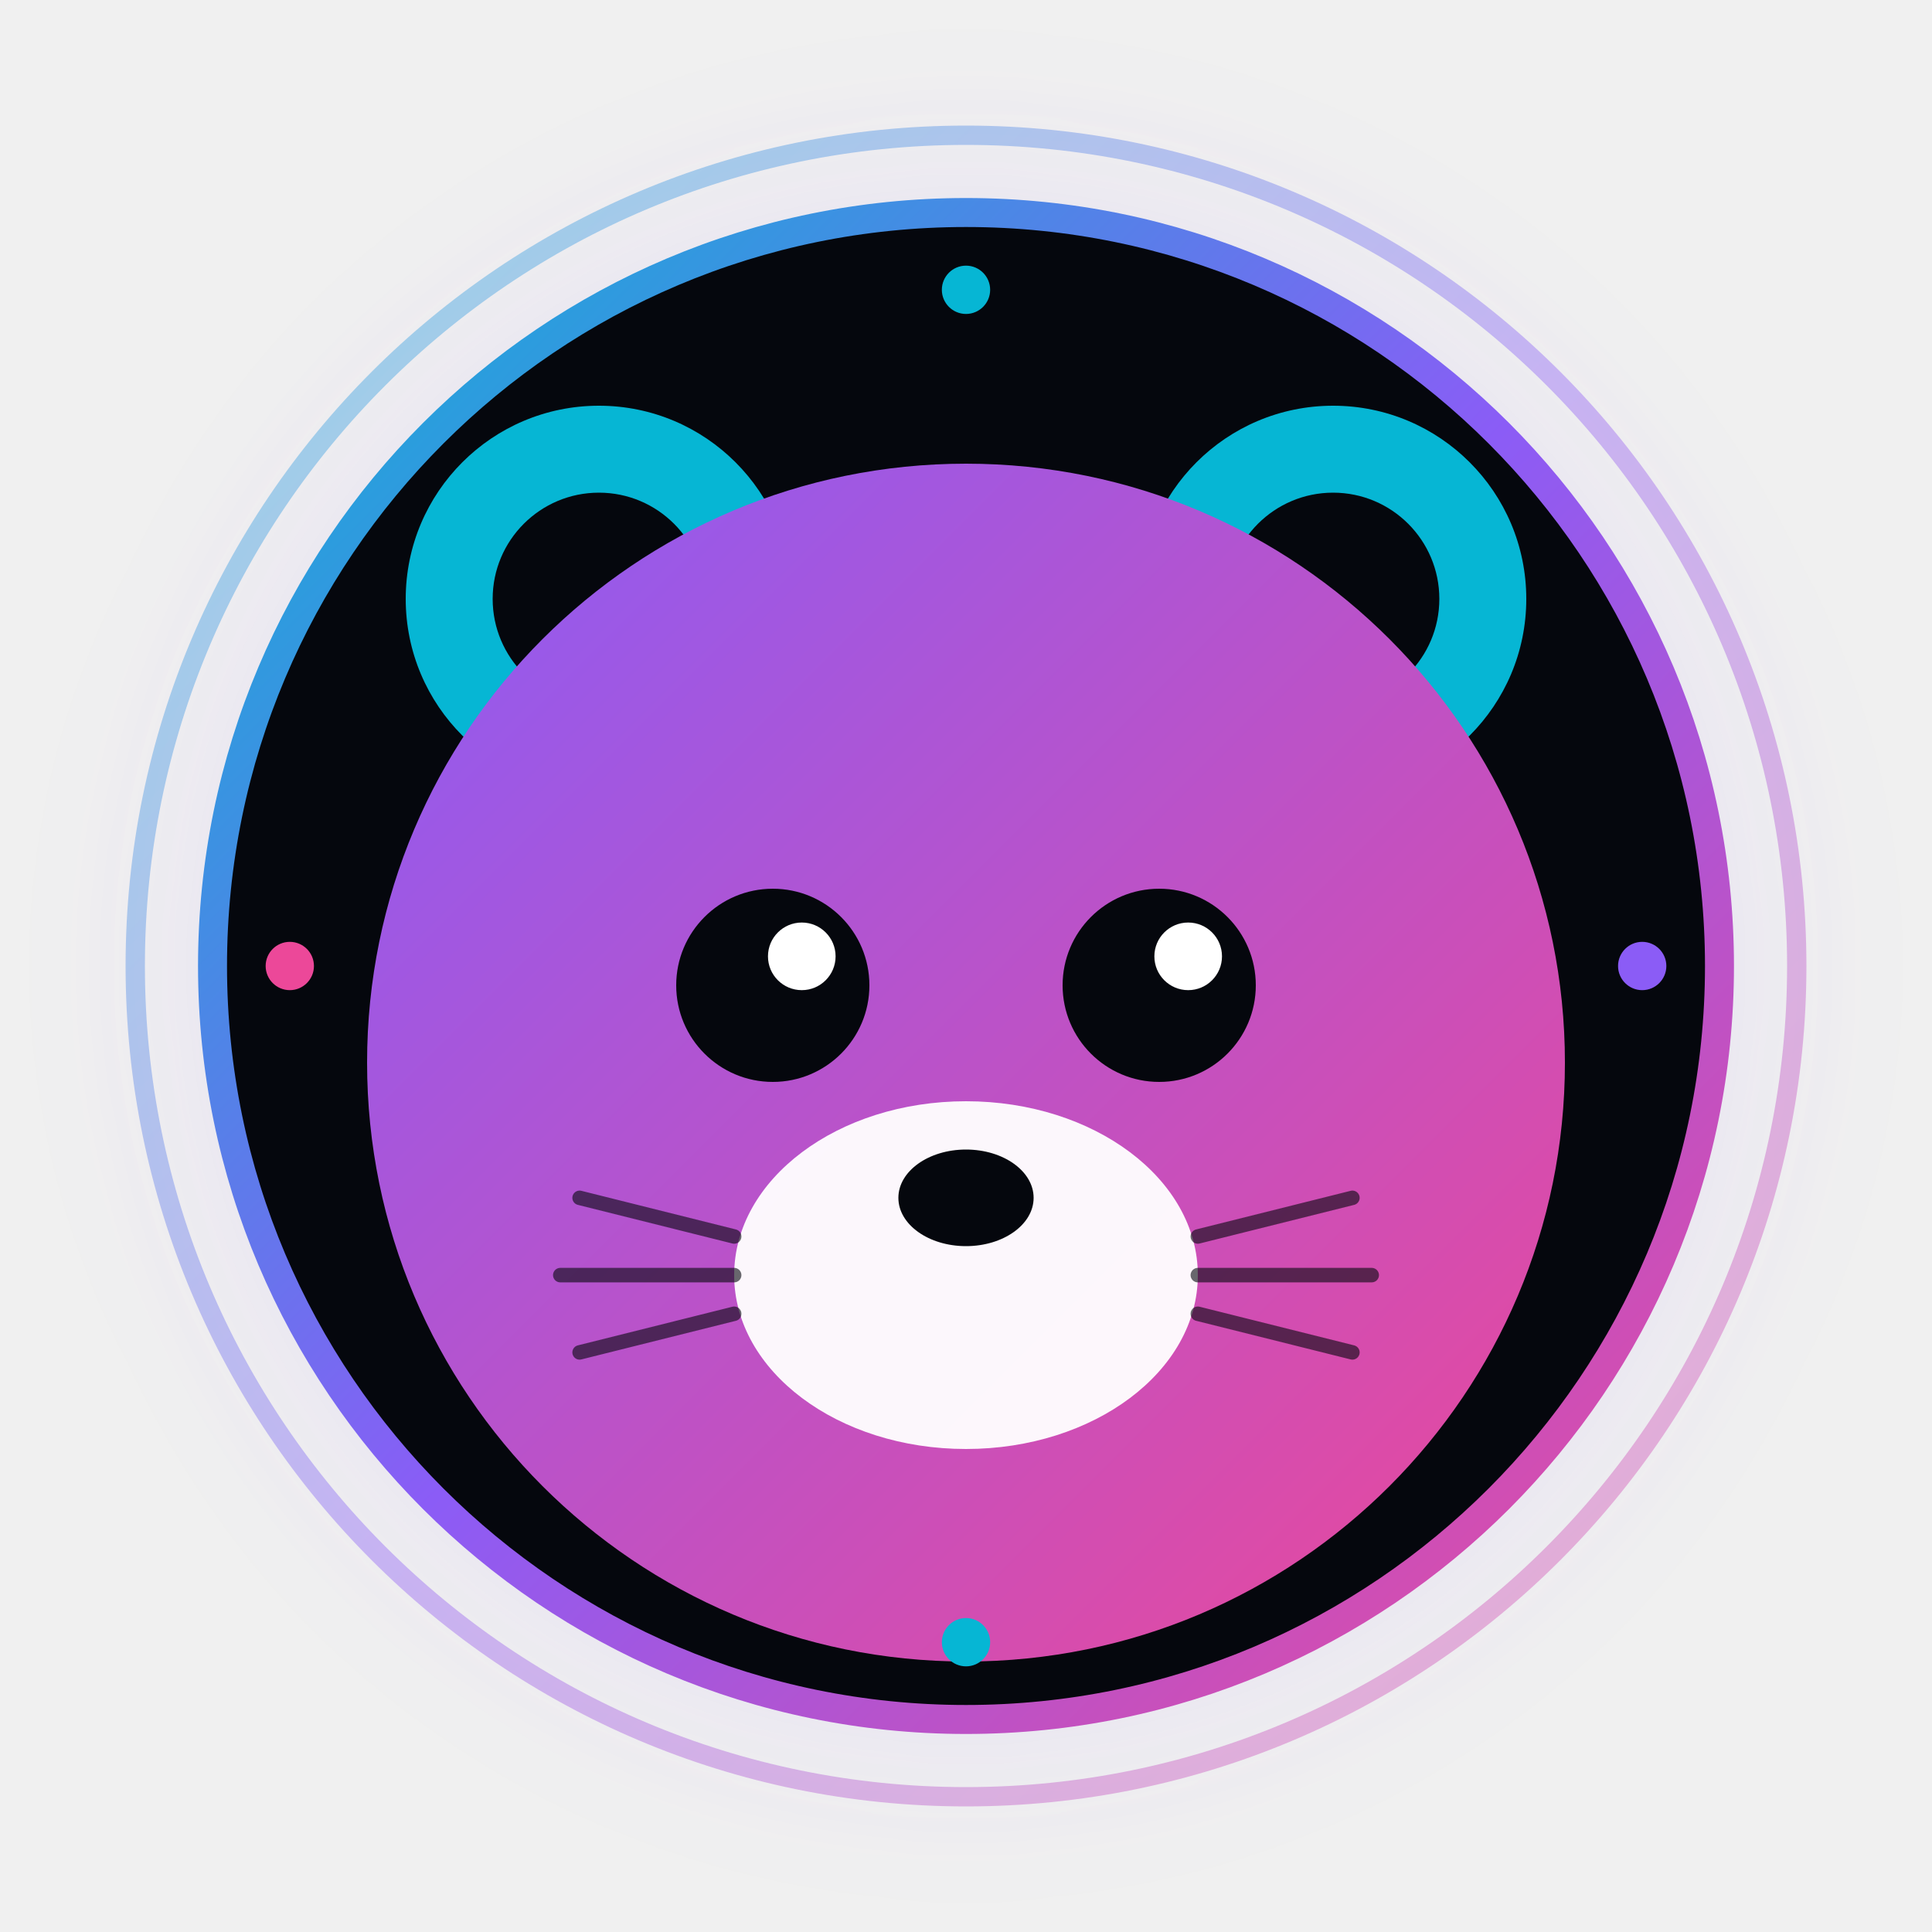
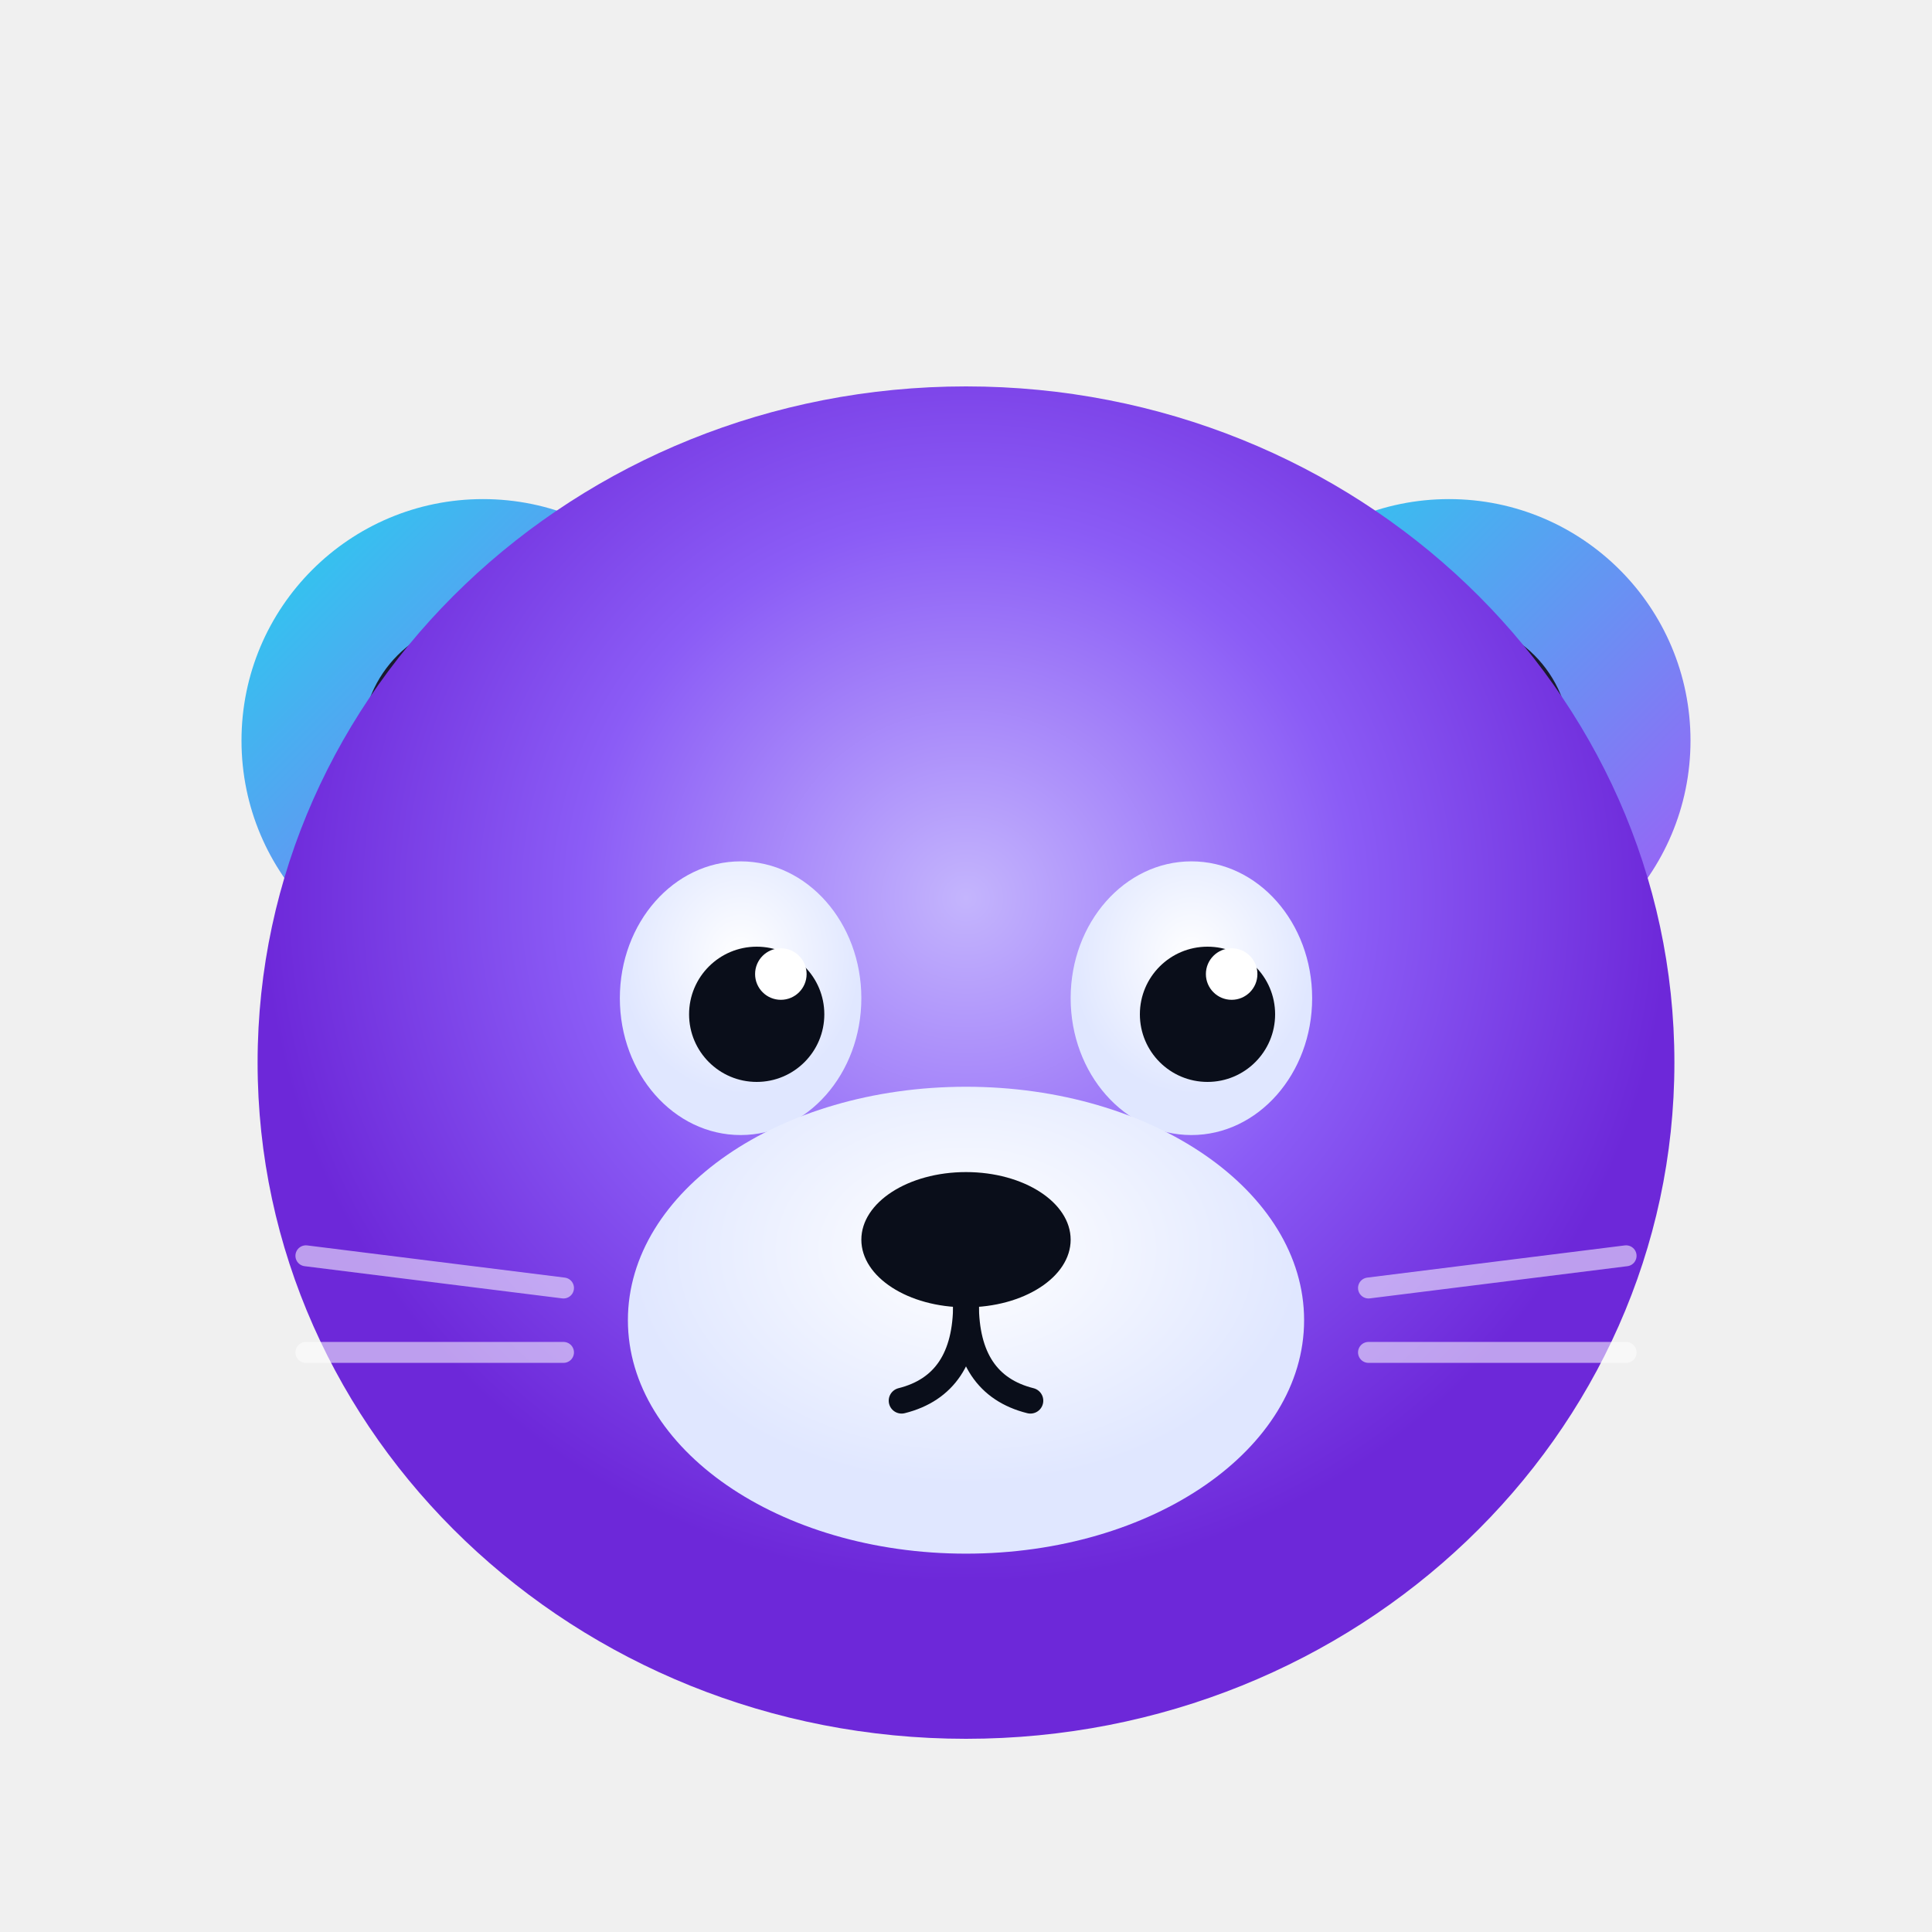
- <svg xmlns="http://www.w3.org/2000/svg" viewBox="0 0 200 200" width="200" height="200">
+ <svg xmlns="http://www.w3.org/2000/svg" viewBox="0 0 120 120">
  <defs>
-     <linearGradient id="grad1" x1="0%" y1="0%" x2="100%" y2="100%">
-       <stop offset="0%" stop-color="#06b6d4" />
-       <stop offset="50%" stop-color="#8b5cf6" />
-       <stop offset="100%" stop-color="#ec4899" />
+     <radialGradient id="og" cx="50%" cy="38%">
+       <stop offset="0%" stop-color="#c4b5fd" />
+       <stop offset="55%" stop-color="#8b5cf6" />
+       <stop offset="100%" stop-color="#6d28d9" />
+     </radialGradient>
+     <linearGradient id="oe" x1="0" y1="0" x2="1" y2="1">
+       <stop offset="0%" stop-color="#22d3ee" />
+       <stop offset="100%" stop-color="#a855f7" />
    </linearGradient>
-     <linearGradient id="grad2" x1="0%" y1="0%" x2="100%" y2="100%">
-       <stop offset="0%" stop-color="#8b5cf6" />
-       <stop offset="100%" stop-color="#ec4899" />
-     </linearGradient>
-     <radialGradient id="glow" cx="50%" cy="50%" r="50%">
-       <stop offset="0%" stop-color="#8b5cf6" stop-opacity="0.6" />
-       <stop offset="100%" stop-color="#8b5cf6" stop-opacity="0" />
+     <radialGradient id="ow" cx="50%" cy="35%">
+       <stop offset="0%" stop-color="#ffffff" />
+       <stop offset="100%" stop-color="#e0e7ff" />
    </radialGradient>
-     <filter id="blur">
-       <feGaussianBlur stdDeviation="6" />
-     </filter>
  </defs>
-   <circle cx="100" cy="100" r="90" fill="url(#glow)" filter="url(#blur)" opacity="0.7" />
-   <circle cx="100" cy="100" r="86" fill="none" stroke="url(#grad1)" stroke-width="2" opacity="0.4" />
-   <circle cx="100" cy="100" r="78" fill="#05070d" />
-   <circle cx="100" cy="100" r="78" fill="none" stroke="url(#grad1)" stroke-width="3" />
-   <circle cx="62" cy="62" r="20" fill="#06b6d4" />
-   <circle cx="138" cy="62" r="20" fill="#06b6d4" />
-   <circle cx="62" cy="62" r="11" fill="#05070d" />
-   <circle cx="138" cy="62" r="11" fill="#05070d" />
-   <ellipse cx="100" cy="110" rx="62" ry="62" fill="url(#grad2)" />
-   <circle cx="80" cy="102" r="10" fill="#05070d" />
-   <circle cx="120" cy="102" r="10" fill="#05070d" />
-   <circle cx="83" cy="99" r="3.5" fill="#ffffff" />
-   <circle cx="123" cy="99" r="3.5" fill="#ffffff" />
-   <ellipse cx="100" cy="132" rx="24" ry="18" fill="#ffffff" opacity="0.95" />
-   <ellipse cx="100" cy="124" rx="7" ry="5" fill="#05070d" />
-   <line x1="76" y1="128" x2="60" y2="124" stroke="#05070d" stroke-width="1.5" stroke-linecap="round" opacity="0.6" />
-   <line x1="76" y1="132" x2="58" y2="132" stroke="#05070d" stroke-width="1.5" stroke-linecap="round" opacity="0.6" />
-   <line x1="76" y1="136" x2="60" y2="140" stroke="#05070d" stroke-width="1.5" stroke-linecap="round" opacity="0.6" />
-   <line x1="124" y1="128" x2="140" y2="124" stroke="#05070d" stroke-width="1.5" stroke-linecap="round" opacity="0.6" />
-   <line x1="124" y1="132" x2="142" y2="132" stroke="#05070d" stroke-width="1.5" stroke-linecap="round" opacity="0.6" />
-   <line x1="124" y1="136" x2="140" y2="140" stroke="#05070d" stroke-width="1.5" stroke-linecap="round" opacity="0.6" />
-   <circle cx="100" cy="30" r="2.5" fill="#06b6d4" />
-   <circle cx="170" cy="100" r="2.5" fill="#8b5cf6" />
-   <circle cx="30" cy="100" r="2.5" fill="#ec4899" />
-   <circle cx="100" cy="170" r="2.5" fill="#06b6d4" />
+   <circle cx="30" cy="46" r="15" fill="url(#oe)" />
+   <circle cx="90" cy="46" r="15" fill="url(#oe)" />
+   <circle cx="30" cy="46" r="7.5" fill="#1a1a2e" />
+   <circle cx="90" cy="46" r="7.5" fill="#1a1a2e" />
+   <ellipse cx="60" cy="66" rx="44" ry="42" fill="url(#og)" />
+   <ellipse cx="46" cy="62" rx="7.5" ry="8.5" fill="url(#ow)" />
+   <ellipse cx="74" cy="62" rx="7.5" ry="8.5" fill="url(#ow)" />
+   <circle cx="47" cy="63" r="4.2" fill="#0a0e1a" />
+   <circle cx="75" cy="63" r="4.2" fill="#0a0e1a" />
+   <circle cx="48.5" cy="60.5" r="1.6" fill="#fff" />
+   <circle cx="76.5" cy="60.5" r="1.6" fill="#fff" />
+   <ellipse cx="60" cy="82" rx="21" ry="14.5" fill="url(#ow)" />
+   <ellipse cx="60" cy="77" rx="6.5" ry="4.2" fill="#0a0e1a" />
+   <path d="M60 81 Q60 86 56 87" stroke="#0a0e1a" stroke-width="1.6" fill="none" stroke-linecap="round" />
+   <path d="M60 81 Q60 86 64 87" stroke="#0a0e1a" stroke-width="1.6" fill="none" stroke-linecap="round" />
+   <g stroke="#fff" stroke-width="1.3" opacity=".55" stroke-linecap="round">
+     <line x1="19" y1="78" x2="35" y2="80" />
+     <line x1="19" y1="84" x2="35" y2="84" />
+     <line x1="101" y1="78" x2="85" y2="80" />
+     <line x1="101" y1="84" x2="85" y2="84" />
+   </g>
</svg>
